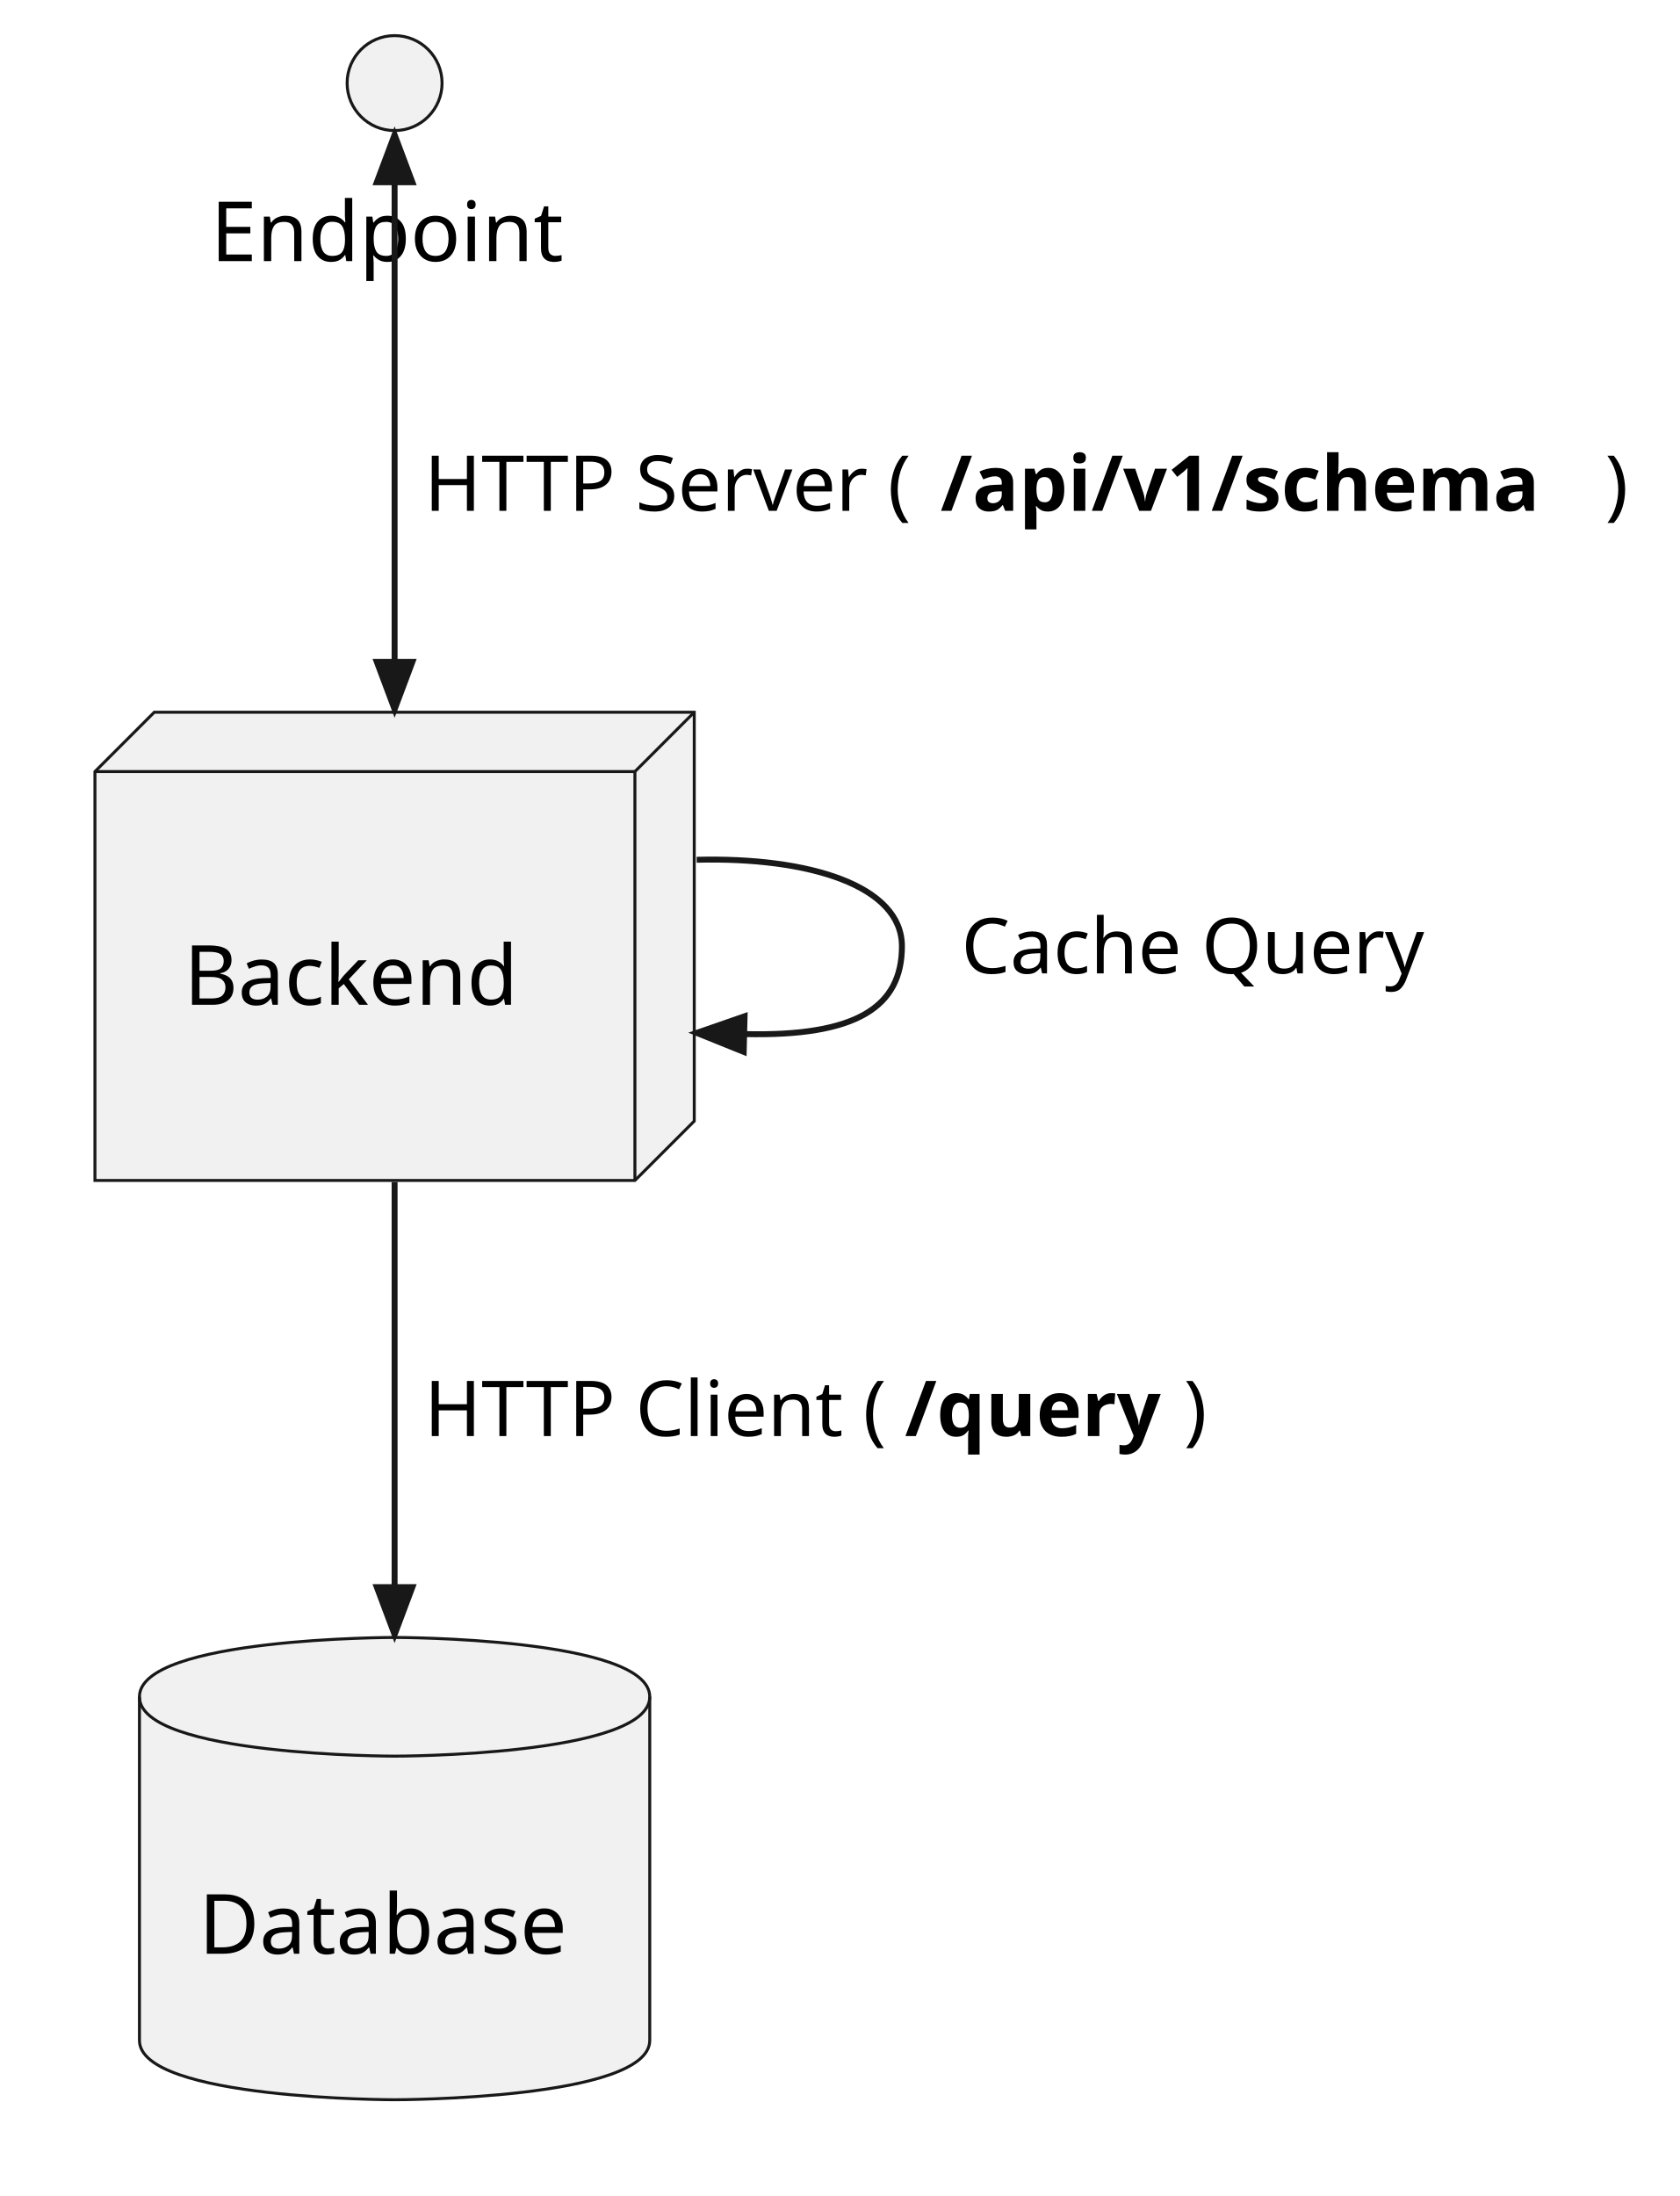
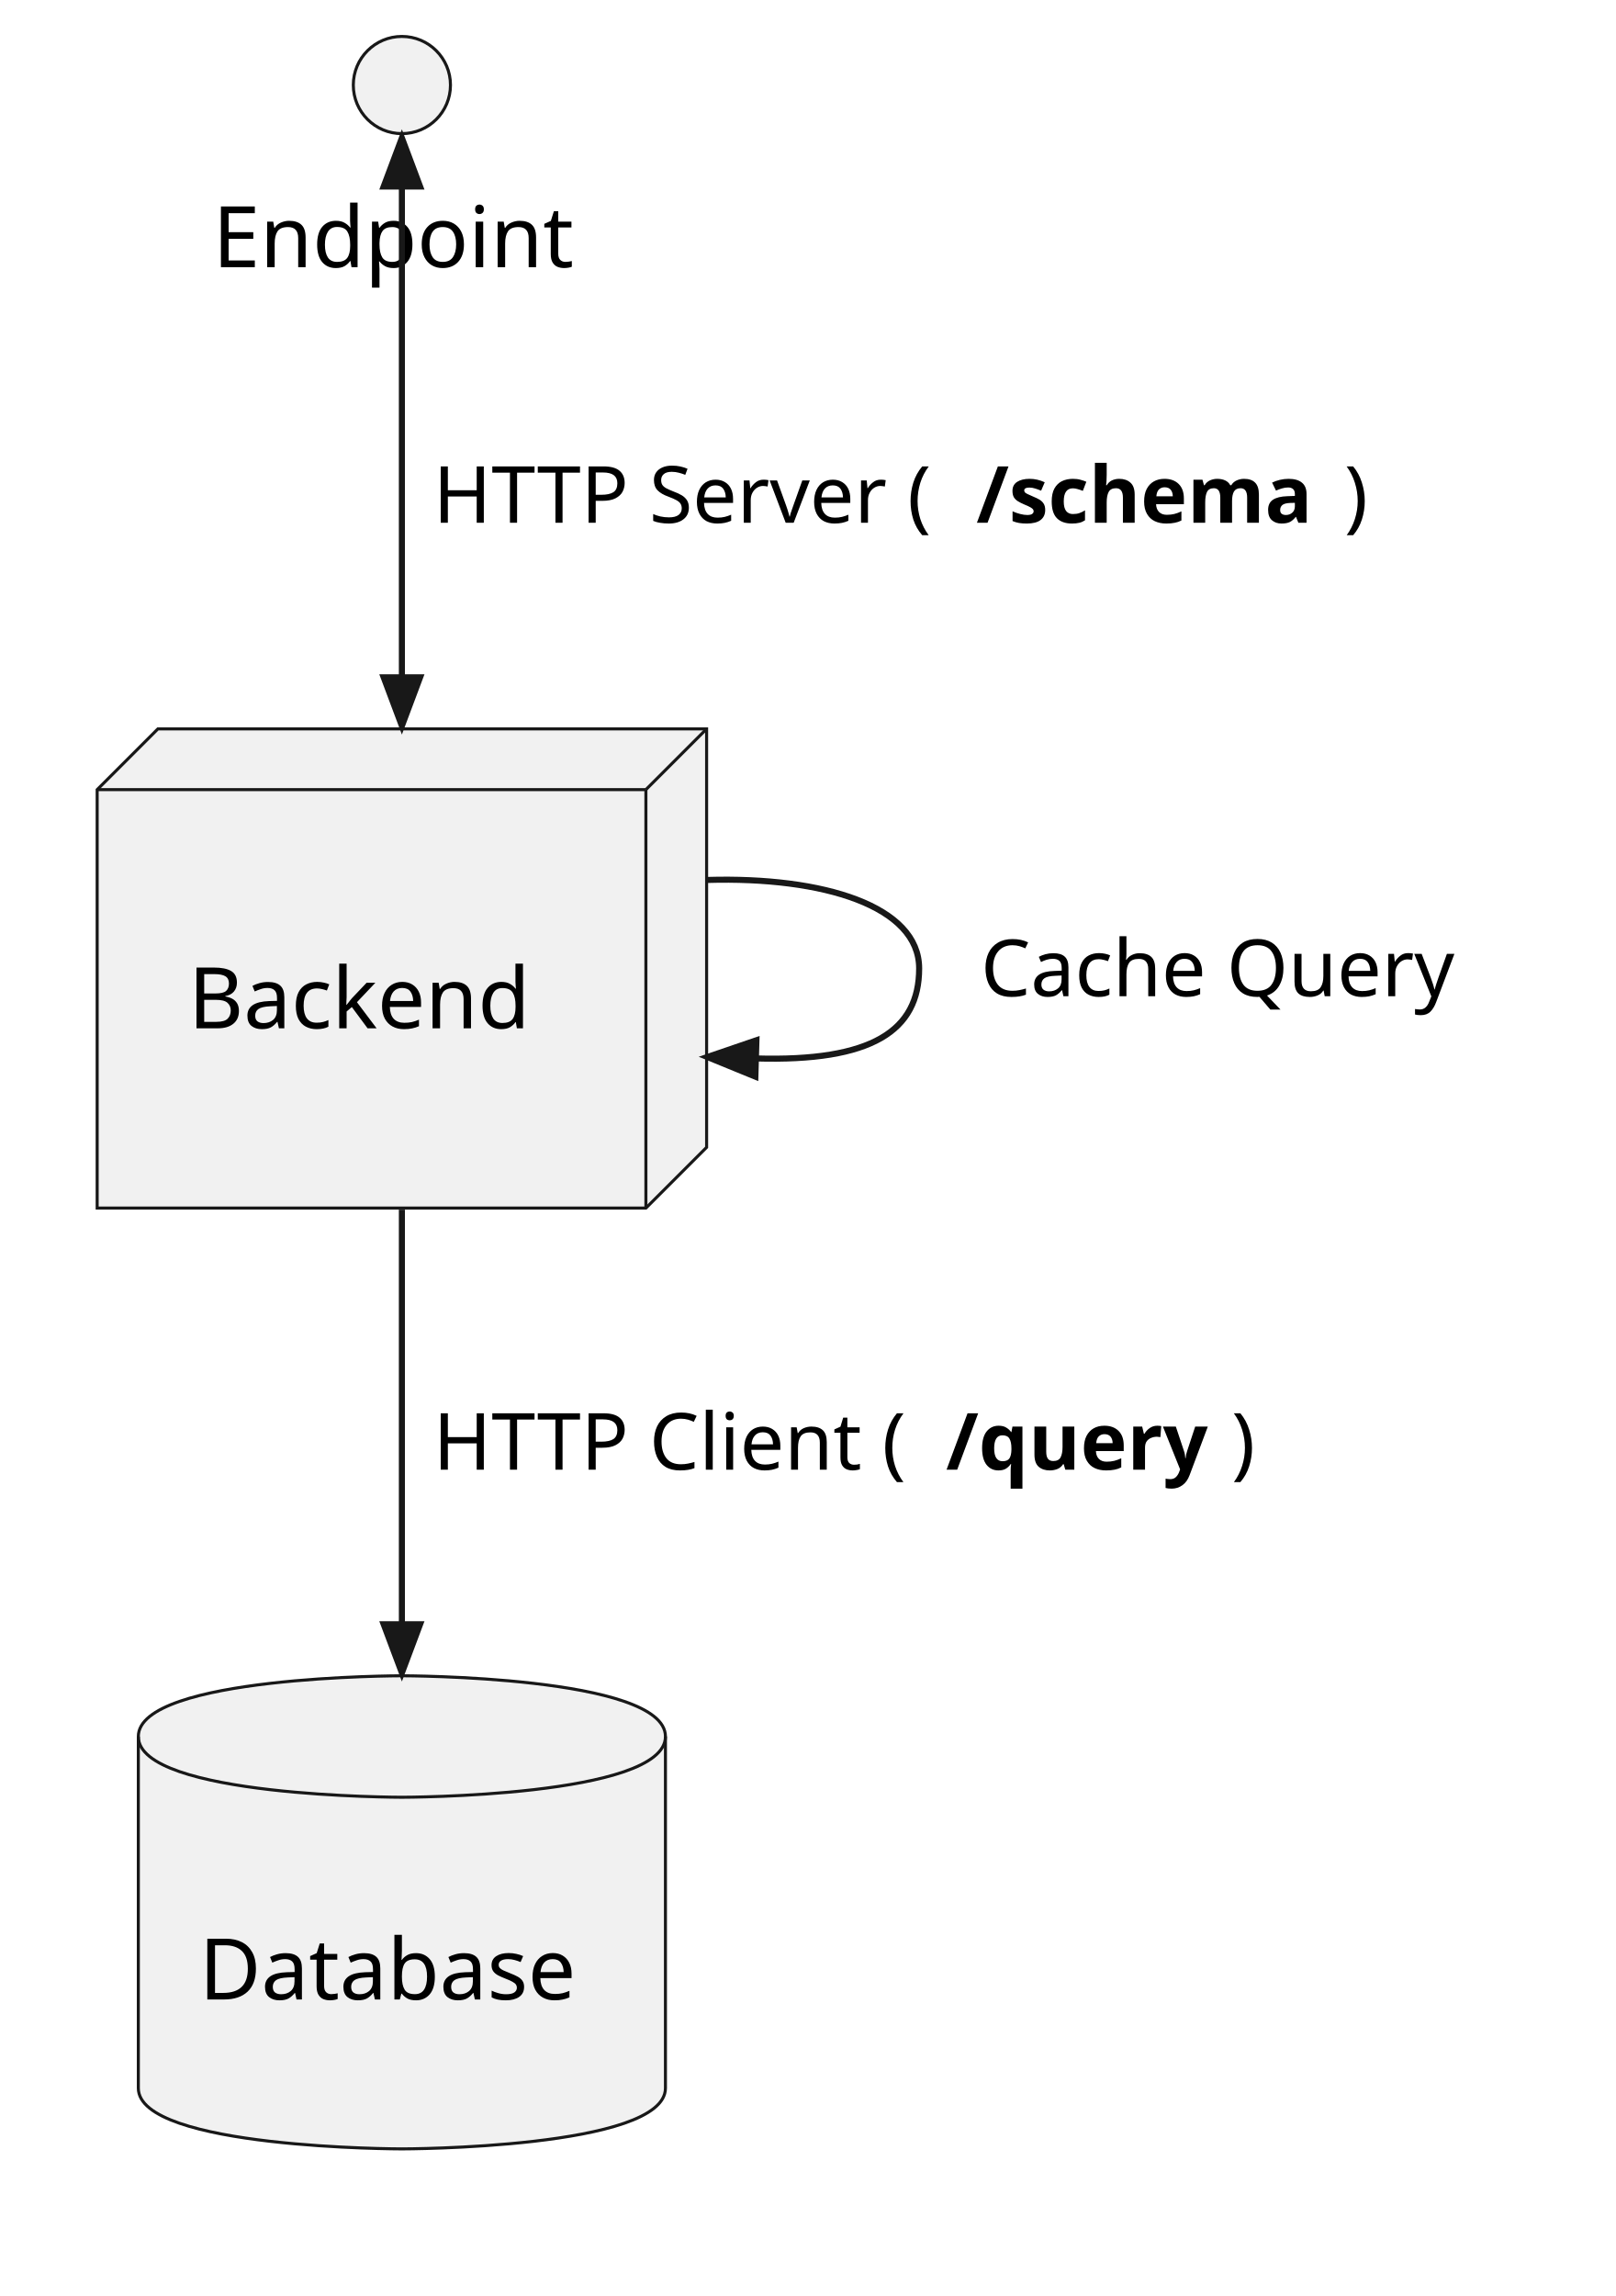
- <svg xmlns="http://www.w3.org/2000/svg" contentStyleType="text/css" height="370px" preserveAspectRatio="none" style="width:283px;height:370px;background:#FFFFFF;" version="1.1" viewBox="0 0 283 370" width="283px" zoomAndPan="magnify">
+ <svg xmlns="http://www.w3.org/2000/svg" contentStyleType="text/css" data-diagram-type="CLASS" height="378px" preserveAspectRatio="none" style="width:266px;height:378px;background:#FFFFFF;" version="1.1" viewBox="0 0 266 378" width="266px" zoomAndPan="magnify">
  <defs />
  <g>
-     <g id="elem_endpoint">
-       <ellipse cx="66.5" cy="14" fill="#F1F1F1" rx="8" ry="8" style="stroke:#181818;stroke-width:0.5;" />
-       <text fill="#000000" font-family="sans-serif" font-size="14" lengthAdjust="spacing" textLength="62" x="35.5" y="43.995">Endpoint</text>
+     <g class="entity" data-qualified-name="endpoint" data-source-line="1" id="ent0002">
+       <ellipse cx="66.18" cy="14" fill="#F1F1F1" rx="8" ry="8" style="stroke:#181818;stroke-width:0.5;" />
+       <text fill="#000000" font-family="sans-serif" font-size="14" lengthAdjust="spacing" textLength="62.31" x="35.025" y="43.995">Endpoint</text>
    </g>
-     <g id="elem_backend">
-       <polygon fill="#F1F1F1" points="16,130,26,120,117,120,117,188.891,107,198.891,16,198.891,16,130" style="stroke:#181818;stroke-width:0.5;" />
-       <line style="stroke:#181818;stroke-width:0.5;" x1="107" x2="117" y1="130" y2="120" />
-       <line style="stroke:#181818;stroke-width:0.5;" x1="16" x2="107" y1="130" y2="130" />
-       <line style="stroke:#181818;stroke-width:0.5;" x1="107" x2="107" y1="130" y2="198.891" />
-       <text fill="#000000" font-family="sans-serif" font-size="14" lengthAdjust="spacing" textLength="4" x="31" y="152.995"> </text>
-       <text fill="#000000" font-family="sans-serif" font-size="14" lengthAdjust="spacing" textLength="61" x="31" y="169.292">Backend</text>
-       <text fill="#000000" font-family="sans-serif" font-size="14" lengthAdjust="spacing" textLength="4" x="31" y="185.589"> </text>
+     <g class="entity" data-qualified-name="backend" data-source-line="5" id="ent0003">
+       <polygon fill="#F1F1F1" points="16,130,26,120,116.361,120,116.361,188.891,106.361,198.891,16,198.891,16,130" style="stroke:#181818;stroke-width:0.5;" />
+       <line style="stroke:#181818;stroke-width:0.5;" x1="106.361" x2="116.361" y1="130" y2="120" />
+       <line style="stroke:#181818;stroke-width:0.5;" x1="16" x2="106.361" y1="130" y2="130" />
+       <line style="stroke:#181818;stroke-width:0.5;" x1="106.361" x2="106.361" y1="130" y2="198.891" />
+       <text fill="#000000" font-family="sans-serif" font-size="14" lengthAdjust="spacing" textLength="4.45" x="31" y="152.995"> </text>
+       <text fill="#000000" font-family="sans-serif" font-size="14" lengthAdjust="spacing" textLength="60.361" x="31" y="169.292">Backend</text>
+       <text fill="#000000" font-family="sans-serif" font-size="14" lengthAdjust="spacing" textLength="4.45" x="31" y="185.589"> </text>
    </g>
-     <g id="elem_database">
-       <path d="M23.5,285.89 C23.5,275.89 66.5,275.89 66.5,275.89 C66.5,275.89 109.5,275.89 109.5,285.89 L109.5,343.781 C109.5,353.781 66.5,353.781 66.5,353.781 C66.5,353.781 23.5,353.781 23.5,343.781 L23.5,285.89 " fill="#F1F1F1" style="stroke:#181818;stroke-width:0.5;" />
-       <path d="M23.5,285.89 C23.5,295.89 66.5,295.89 66.5,295.89 C66.5,295.89 109.5,295.89 109.5,285.89 " fill="none" style="stroke:#181818;stroke-width:0.5;" />
-       <text fill="#000000" font-family="sans-serif" font-size="14" lengthAdjust="spacing" textLength="4" x="33.5" y="312.885"> </text>
-       <text fill="#000000" font-family="sans-serif" font-size="14" lengthAdjust="spacing" textLength="66" x="33.5" y="329.182">Database</text>
-       <text fill="#000000" font-family="sans-serif" font-size="14" lengthAdjust="spacing" textLength="4" x="33.5" y="345.479"> </text>
+     <g class="entity" data-qualified-name="database" data-source-line="11" id="ent0004">
+       <path d="M22.78,285.89 C22.78,275.89 66.18,275.89 66.18,275.89 C66.18,275.89 109.581,275.89 109.581,285.89 L109.581,343.781 C109.581,353.781 66.18,353.781 66.18,353.781 C66.18,353.781 22.78,353.781 22.78,343.781 L22.78,285.89" fill="#F1F1F1" style="stroke:#181818;stroke-width:0.5;" />
+       <path d="M22.78,285.89 C22.78,295.89 66.18,295.89 66.18,295.89 C66.18,295.89 109.581,295.89 109.581,285.89" fill="none" style="stroke:#181818;stroke-width:0.5;" />
+       <text fill="#000000" font-family="sans-serif" font-size="14" lengthAdjust="spacing" textLength="4.45" x="32.78" y="312.885"> </text>
+       <text fill="#000000" font-family="sans-serif" font-size="14" lengthAdjust="spacing" textLength="66.801" x="32.78" y="329.182">Database</text>
+       <text fill="#000000" font-family="sans-serif" font-size="14" lengthAdjust="spacing" textLength="4.45" x="32.78" y="345.479"> </text>
    </g>
-     <g id="link_endpoint_backend">
-       <path d="M66.5,30.71 C66.5,48.63 66.5,78.11 66.5,111.51 " fill="none" id="endpoint-backend" style="stroke:#181818;stroke-width:1.0;" />
-       <polygon fill="#181818" points="66.5,22.71,63.5,30.71,69.5,30.71,66.5,22.71" style="stroke:#181818;stroke-width:1.0;" />
-       <polygon fill="#181818" points="66.5,119.51,69.5,111.51,63.5,111.51,66.5,119.51" style="stroke:#181818;stroke-width:1.0;" />
-       <text fill="#000000" font-family="sans-serif" font-size="13" lengthAdjust="spacing" textLength="87" x="71.5" y="86.067">HTTP Server (</text>
-       <text fill="#000000" font-family="sans-serif" font-size="13" font-weight="bold" lengthAdjust="spacing" textLength="112" x="158.5" y="86.067">/api/v1/schema</text>
-       <text fill="#000000" font-family="sans-serif" font-size="13" lengthAdjust="spacing" textLength="5" x="270.5" y="86.067">)</text>
+     <g class="link" data-entity-1="ent0002" data-entity-2="ent0003" data-link-type="dependency" data-source-line="17" id="lnk5">
+       <path codeLine="17" d="M66.18,30.71 C66.18,48.63 66.18,78.11 66.18,111.51" fill="none" id="endpoint-backend" style="stroke:#181818;stroke-width:1;" />
+       <polygon fill="#181818" points="66.18,22.71,63.18,30.71,69.18,30.71,66.18,22.71" style="stroke:#181818;stroke-width:1;" />
+       <polygon fill="#181818" points="66.18,119.51,69.18,111.51,63.18,111.51,66.18,119.51" style="stroke:#181818;stroke-width:1;" />
+       <text fill="#000000" font-family="sans-serif" font-size="13" lengthAdjust="spacing" textLength="89.464" x="71.312" y="86.067">HTTP Server (</text>
+       <text fill="#000000" font-family="sans-serif" font-size="13" font-weight="700" lengthAdjust="spacing" textLength="60.582" x="160.776" y="86.067">/schema</text>
+       <text fill="#000000" font-family="sans-serif" font-size="13" lengthAdjust="spacing" textLength="5.072" x="221.358" y="86.067">)</text>
    </g>
-     <g id="link_backend_database">
-       <path d="M66.5,199.15 C66.5,222.49 66.5,244.11 66.5,267.41 " fill="none" id="backend-to-database" style="stroke:#181818;stroke-width:1.0;" />
-       <polygon fill="#181818" points="66.5,275.41,69.5,267.41,63.5,267.41,66.5,275.41" style="stroke:#181818;stroke-width:1.0;" />
-       <text fill="#000000" font-family="sans-serif" font-size="13" lengthAdjust="spacing" textLength="81" x="71.5" y="241.957">HTTP Client (</text>
-       <text fill="#000000" font-family="sans-serif" font-size="13" font-weight="bold" lengthAdjust="spacing" textLength="47" x="152.5" y="241.957">/query</text>
-       <text fill="#000000" font-family="sans-serif" font-size="13" lengthAdjust="spacing" textLength="5" x="199.5" y="241.957">)</text>
+     <g class="link" data-entity-1="ent0003" data-entity-2="ent0004" data-link-type="dependency" data-source-line="18" id="lnk6">
+       <path codeLine="18" d="M66.18,199.15 C66.18,222.49 66.18,244.11 66.18,267.41" fill="none" id="backend-to-database" style="stroke:#181818;stroke-width:1;" />
+       <polygon fill="#181818" points="66.18,275.41,69.18,267.41,63.18,267.41,66.18,275.41" style="stroke:#181818;stroke-width:1;" />
+       <text fill="#000000" font-family="sans-serif" font-size="13" lengthAdjust="spacing" textLength="84.468" x="71.312" y="241.957">HTTP Client (</text>
+       <text fill="#000000" font-family="sans-serif" font-size="13" font-weight="700" lengthAdjust="spacing" textLength="47.011" x="155.781" y="241.957">/query</text>
+       <text fill="#000000" font-family="sans-serif" font-size="13" lengthAdjust="spacing" textLength="5.072" x="202.791" y="241.957">)</text>
    </g>
-     <g id="link_backend_backend">
-       <path d="M117.41,144.86 C136.38,144.38 152,149.24 152,159.44 C152,169.64 144.377,174.698 125.407,174.228 " fill="none" id="backend-to-backend" style="stroke:#181818;stroke-width:1.0;" />
-       <polygon fill="#181818" points="117.41,174.03,125.333,177.227,125.482,171.229,117.41,174.03" style="stroke:#181818;stroke-width:1.0;" />
-       <text fill="#000000" font-family="sans-serif" font-size="13" lengthAdjust="spacing" textLength="82" x="162" y="164.007">Cache Query</text>
+     <g class="link" data-entity-1="ent0003" data-entity-2="ent0003" data-link-type="dependency" data-source-line="19" id="lnk7">
+       <path codeLine="19" d="M116.48,144.87 C135.57,144.31 151.36,149.17 151.36,159.44 C151.36,169.72 143.567,174.815 124.477,174.255" fill="none" id="backend-to-backend" style="stroke:#181818;stroke-width:1;" />
+       <polygon fill="#181818" points="116.48,174.02,124.389,177.253,124.564,171.256,116.48,174.02" style="stroke:#181818;stroke-width:1;" />
+       <text fill="#000000" font-family="sans-serif" font-size="13" lengthAdjust="spacing" textLength="84.068" x="161.492" y="164.007">Cache Query</text>
    </g>
  </g>
</svg>
